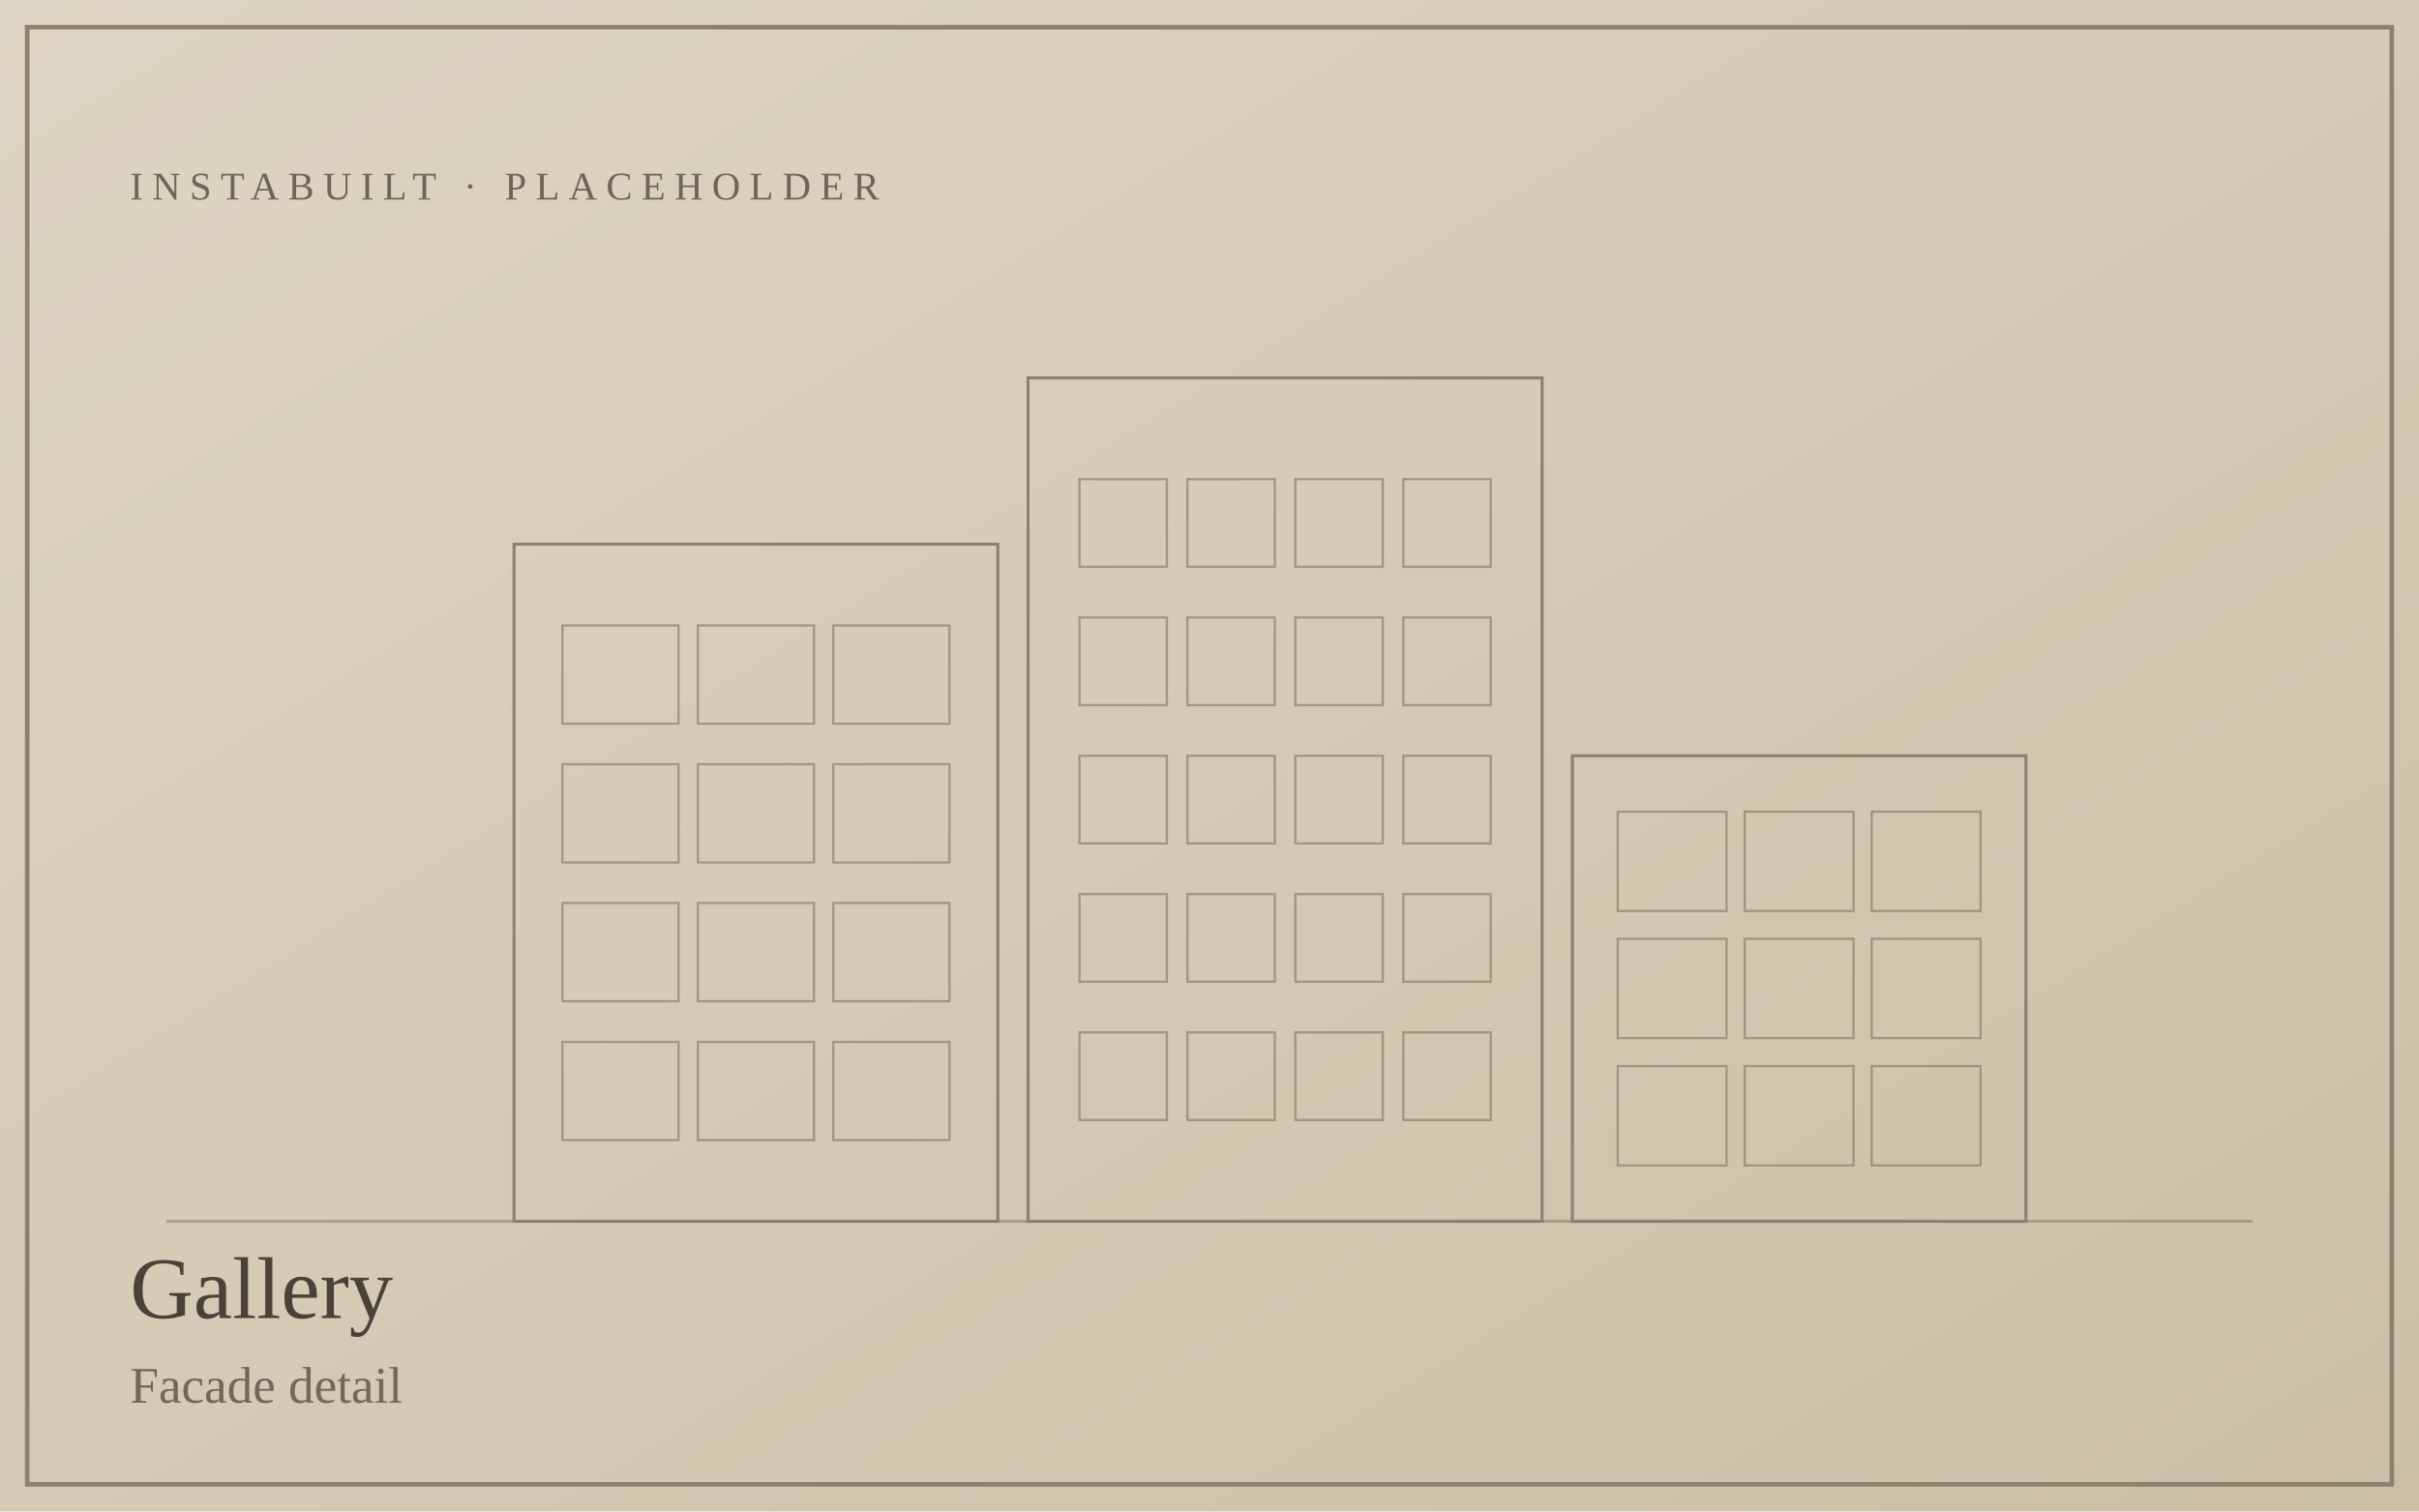
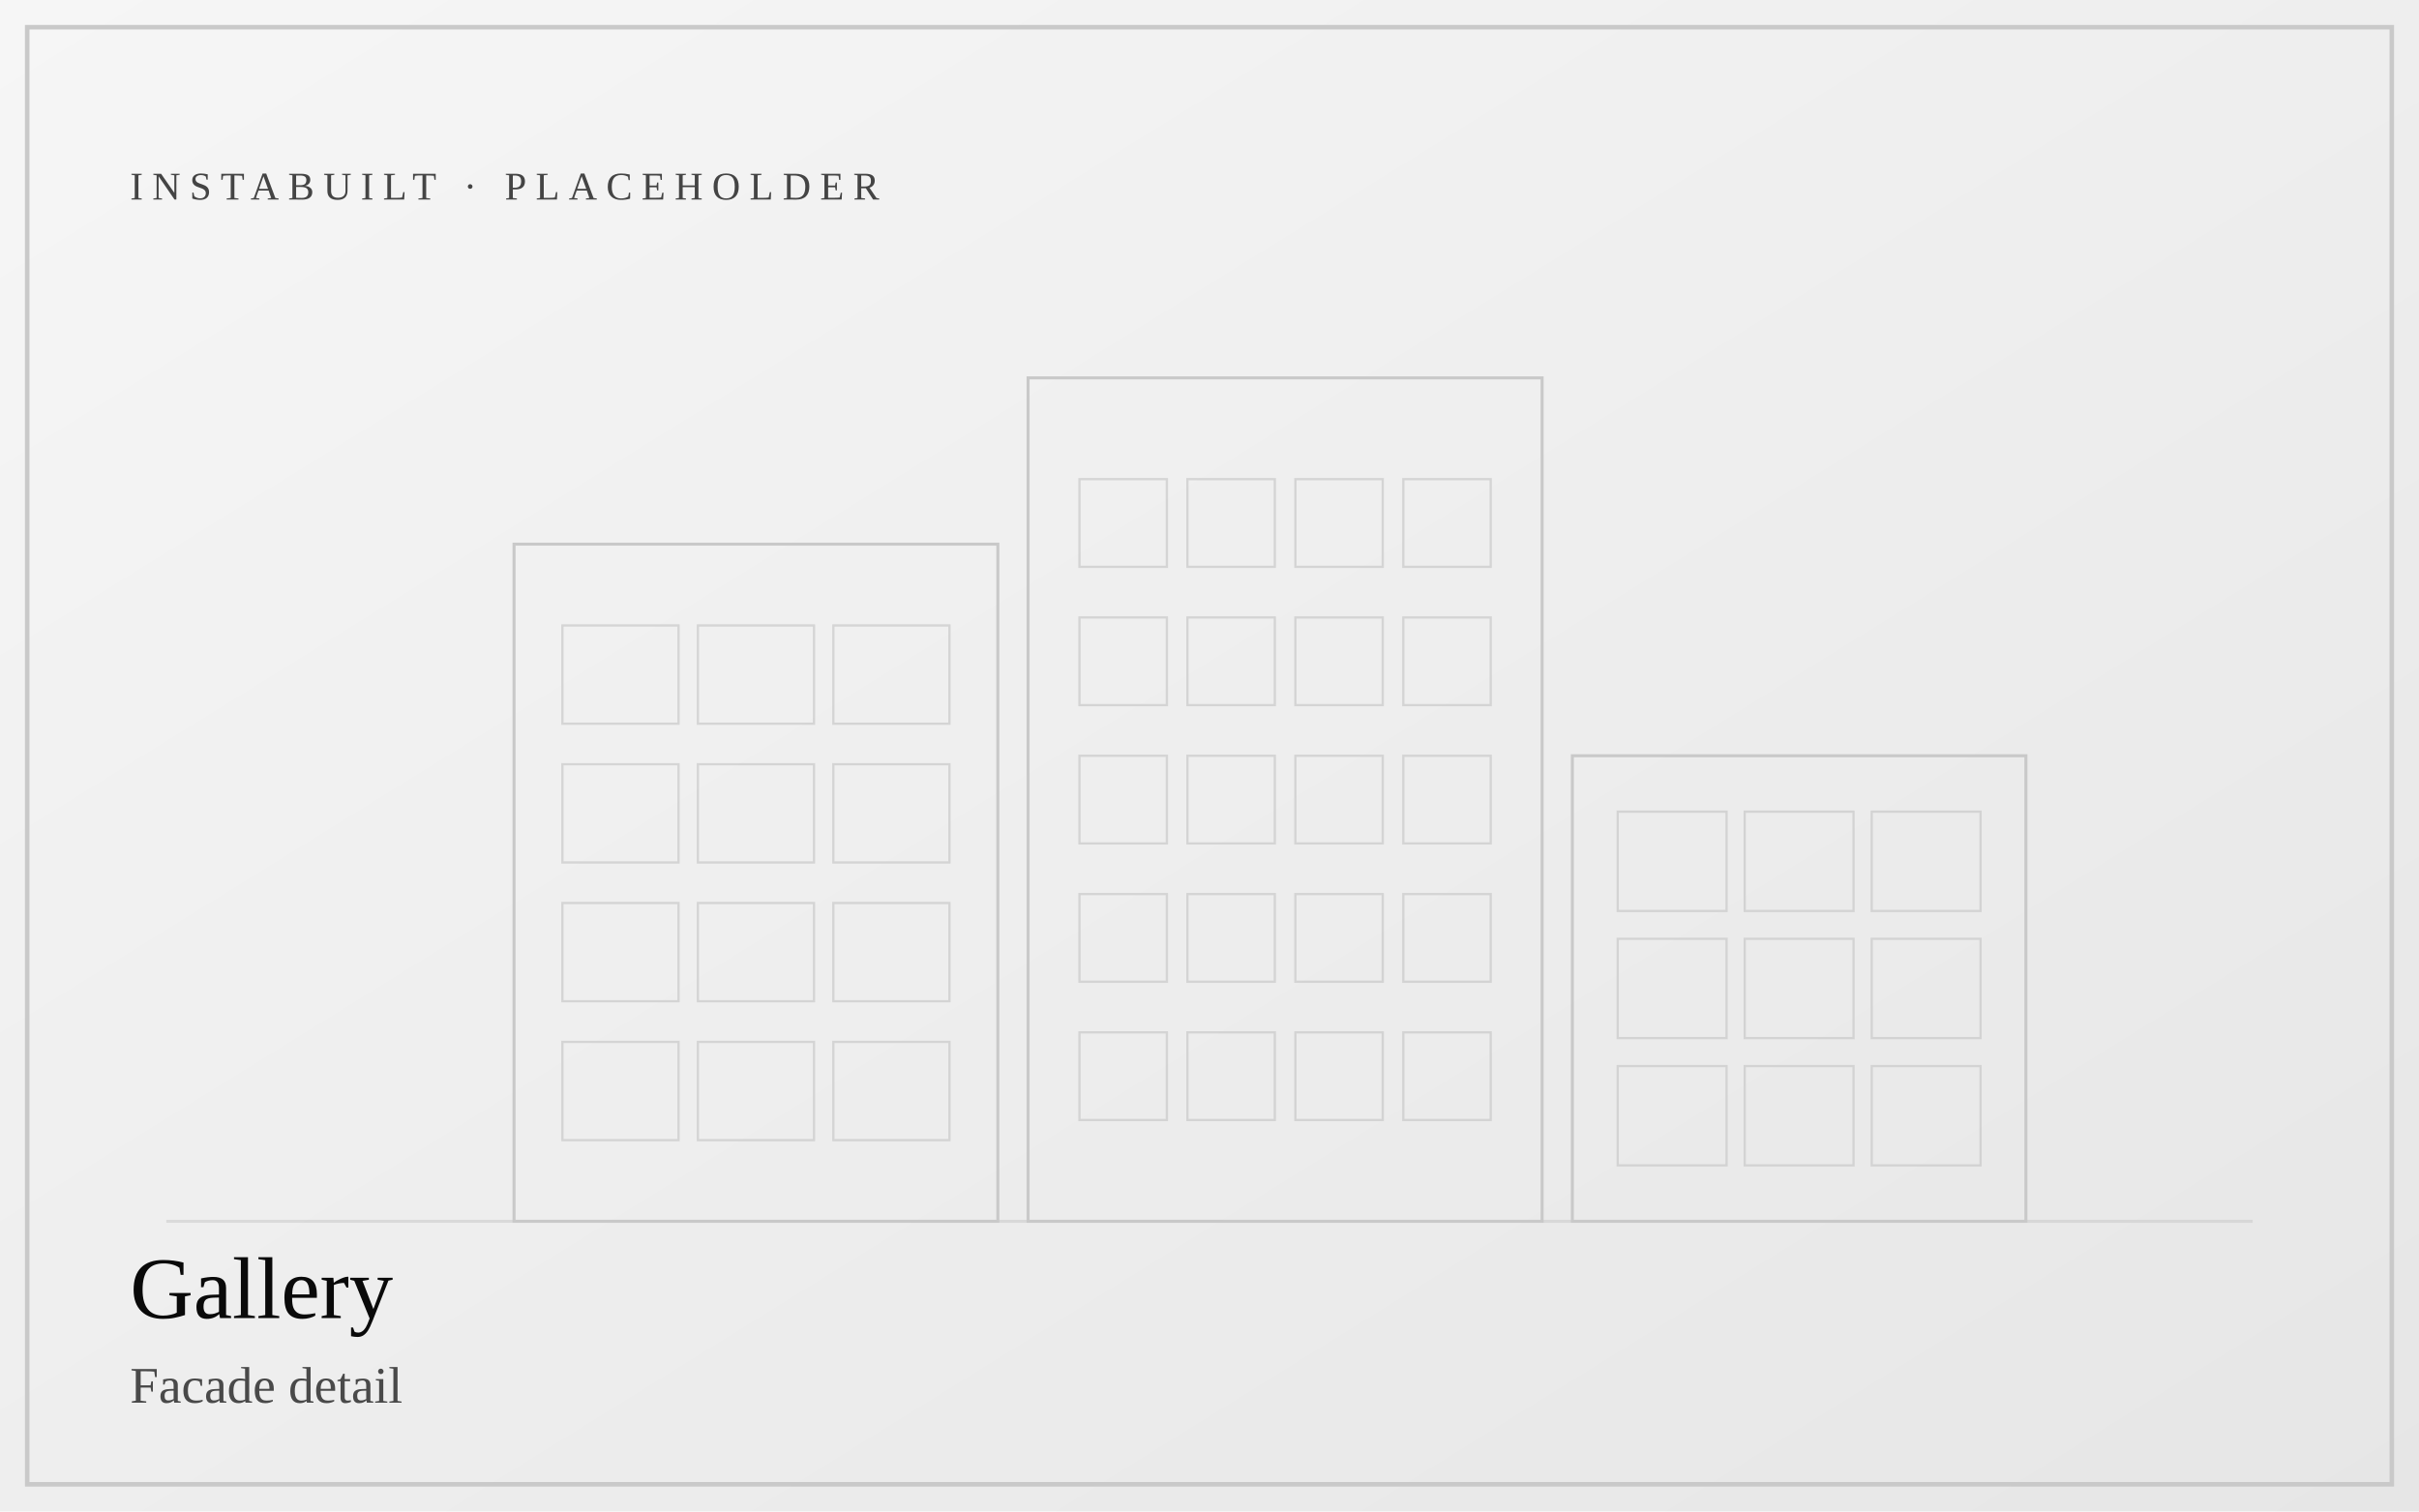
<svg xmlns="http://www.w3.org/2000/svg" width="1600" height="1000" viewBox="0 0 1600 1000" role="img" aria-label="Gallery — Facade detail">
  <defs>
    <linearGradient id="w" x1="0" y1="0" x2="1" y2="1">
-       <stop offset="0" stop-color="#DED5C2" />
-       <stop offset="1" stop-color="#CCBFA6" />
+       <stop offset="0" stop-color="#f6f6f6" />
+       <stop offset="1" stop-color="#e6e6e6" />
    </linearGradient>
  </defs>
  <rect width="1600" height="1000" fill="url(#w)" />
-   <line x1="110" y1="808" x2="1490" y2="808" stroke="#8D806C" stroke-width="2" opacity="0.55" />
-   <rect x="340" y="360" width="320" height="448" fill="none" stroke="#8D806C" stroke-width="2" />
-   <rect x="372.0" y="413.8" width="76.8" height="65.0" fill="none" stroke="#8D806C" stroke-width="1.5" opacity="0.7" />
-   <rect x="461.6" y="413.8" width="76.8" height="65.0" fill="none" stroke="#8D806C" stroke-width="1.5" opacity="0.7" />
-   <rect x="551.2" y="413.8" width="76.8" height="65.0" fill="none" stroke="#8D806C" stroke-width="1.5" opacity="0.7" />
-   <rect x="372.0" y="505.6" width="76.8" height="65.0" fill="none" stroke="#8D806C" stroke-width="1.5" opacity="0.7" />
-   <rect x="461.6" y="505.6" width="76.8" height="65.0" fill="none" stroke="#8D806C" stroke-width="1.5" opacity="0.7" />
-   <rect x="551.2" y="505.6" width="76.8" height="65.0" fill="none" stroke="#8D806C" stroke-width="1.5" opacity="0.7" />
-   <rect x="372.0" y="597.4" width="76.8" height="65.0" fill="none" stroke="#8D806C" stroke-width="1.5" opacity="0.7" />
-   <rect x="461.6" y="597.4" width="76.8" height="65.0" fill="none" stroke="#8D806C" stroke-width="1.5" opacity="0.7" />
-   <rect x="551.2" y="597.4" width="76.8" height="65.0" fill="none" stroke="#8D806C" stroke-width="1.5" opacity="0.7" />
-   <rect x="372.0" y="689.3" width="76.8" height="65.0" fill="none" stroke="#8D806C" stroke-width="1.5" opacity="0.7" />
-   <rect x="461.6" y="689.3" width="76.8" height="65.0" fill="none" stroke="#8D806C" stroke-width="1.5" opacity="0.7" />
-   <rect x="551.2" y="689.3" width="76.8" height="65.0" fill="none" stroke="#8D806C" stroke-width="1.5" opacity="0.7" />
-   <rect x="680" y="250" width="340" height="558" fill="none" stroke="#8D806C" stroke-width="2" />
-   <rect x="714.0" y="317.0" width="57.8" height="58.0" fill="none" stroke="#8D806C" stroke-width="1.5" opacity="0.7" />
-   <rect x="785.4" y="317.0" width="57.8" height="58.0" fill="none" stroke="#8D806C" stroke-width="1.5" opacity="0.7" />
-   <rect x="856.8" y="317.0" width="57.8" height="58.0" fill="none" stroke="#8D806C" stroke-width="1.5" opacity="0.7" />
-   <rect x="928.2" y="317.0" width="57.8" height="58.0" fill="none" stroke="#8D806C" stroke-width="1.5" opacity="0.7" />
-   <rect x="714.0" y="408.5" width="57.8" height="58.0" fill="none" stroke="#8D806C" stroke-width="1.5" opacity="0.7" />
-   <rect x="785.4" y="408.5" width="57.8" height="58.0" fill="none" stroke="#8D806C" stroke-width="1.5" opacity="0.7" />
-   <rect x="856.8" y="408.5" width="57.8" height="58.0" fill="none" stroke="#8D806C" stroke-width="1.5" opacity="0.7" />
-   <rect x="928.2" y="408.5" width="57.8" height="58.0" fill="none" stroke="#8D806C" stroke-width="1.5" opacity="0.7" />
-   <rect x="714.0" y="500.0" width="57.8" height="58.0" fill="none" stroke="#8D806C" stroke-width="1.5" opacity="0.7" />
-   <rect x="785.4" y="500.0" width="57.8" height="58.0" fill="none" stroke="#8D806C" stroke-width="1.5" opacity="0.7" />
-   <rect x="856.8" y="500.0" width="57.8" height="58.0" fill="none" stroke="#8D806C" stroke-width="1.5" opacity="0.7" />
-   <rect x="928.2" y="500.0" width="57.8" height="58.0" fill="none" stroke="#8D806C" stroke-width="1.5" opacity="0.7" />
-   <rect x="714.0" y="591.5" width="57.8" height="58.0" fill="none" stroke="#8D806C" stroke-width="1.5" opacity="0.7" />
-   <rect x="785.4" y="591.5" width="57.8" height="58.0" fill="none" stroke="#8D806C" stroke-width="1.5" opacity="0.7" />
-   <rect x="856.8" y="591.5" width="57.8" height="58.0" fill="none" stroke="#8D806C" stroke-width="1.5" opacity="0.7" />
-   <rect x="928.2" y="591.5" width="57.8" height="58.0" fill="none" stroke="#8D806C" stroke-width="1.5" opacity="0.7" />
-   <rect x="714.0" y="683.0" width="57.8" height="58.0" fill="none" stroke="#8D806C" stroke-width="1.5" opacity="0.7" />
-   <rect x="785.4" y="683.0" width="57.8" height="58.0" fill="none" stroke="#8D806C" stroke-width="1.5" opacity="0.7" />
-   <rect x="856.8" y="683.0" width="57.8" height="58.0" fill="none" stroke="#8D806C" stroke-width="1.5" opacity="0.7" />
-   <rect x="928.2" y="683.0" width="57.8" height="58.0" fill="none" stroke="#8D806C" stroke-width="1.5" opacity="0.7" />
-   <rect x="1040" y="500" width="300" height="308" fill="none" stroke="#8D806C" stroke-width="2" />
-   <rect x="1070.0" y="537.0" width="72.0" height="65.7" fill="none" stroke="#8D806C" stroke-width="1.5" opacity="0.7" />
-   <rect x="1154.0" y="537.0" width="72.0" height="65.7" fill="none" stroke="#8D806C" stroke-width="1.5" opacity="0.7" />
-   <rect x="1238.0" y="537.0" width="72.0" height="65.7" fill="none" stroke="#8D806C" stroke-width="1.5" opacity="0.7" />
-   <rect x="1070.0" y="621.1" width="72.0" height="65.7" fill="none" stroke="#8D806C" stroke-width="1.5" opacity="0.7" />
-   <rect x="1154.0" y="621.1" width="72.0" height="65.7" fill="none" stroke="#8D806C" stroke-width="1.5" opacity="0.7" />
-   <rect x="1238.0" y="621.1" width="72.0" height="65.7" fill="none" stroke="#8D806C" stroke-width="1.5" opacity="0.7" />
-   <rect x="1070.0" y="705.3" width="72.0" height="65.7" fill="none" stroke="#8D806C" stroke-width="1.5" opacity="0.7" />
-   <rect x="1154.0" y="705.3" width="72.0" height="65.7" fill="none" stroke="#8D806C" stroke-width="1.5" opacity="0.7" />
-   <rect x="1238.0" y="705.3" width="72.0" height="65.7" fill="none" stroke="#8D806C" stroke-width="1.5" opacity="0.7" />
-   <rect x="18" y="18" width="1564" height="964" fill="none" stroke="#8D806C" stroke-width="3" />
-   <text x="86" y="132" font-family="Georgia, 'Times New Roman', serif" font-size="26" letter-spacing="6" fill="#4A4236" opacity="0.75">INSTABUILT · PLACEHOLDER</text>
-   <text x="86" y="872" font-family="Georgia, 'Times New Roman', serif" font-size="58" fill="#4A4236">Gallery</text>
-   <text x="86" y="928" font-family="Georgia, 'Times New Roman', serif" font-size="34" fill="#4A4236" opacity="0.72">Facade detail</text>
+   <line x1="110" y1="808" x2="1490" y2="808" stroke="#c9c9c9" stroke-width="2" opacity="0.55" />
+   <rect x="340" y="360" width="320" height="448" fill="none" stroke="#c9c9c9" stroke-width="2" />
+   <rect x="372.0" y="413.8" width="76.8" height="65.0" fill="none" stroke="#c9c9c9" stroke-width="1.5" opacity="0.7" />
+   <rect x="461.6" y="413.8" width="76.8" height="65.0" fill="none" stroke="#c9c9c9" stroke-width="1.5" opacity="0.7" />
+   <rect x="551.2" y="413.8" width="76.8" height="65.0" fill="none" stroke="#c9c9c9" stroke-width="1.5" opacity="0.7" />
+   <rect x="372.0" y="505.6" width="76.8" height="65.0" fill="none" stroke="#c9c9c9" stroke-width="1.5" opacity="0.7" />
+   <rect x="461.6" y="505.6" width="76.8" height="65.0" fill="none" stroke="#c9c9c9" stroke-width="1.5" opacity="0.7" />
+   <rect x="551.2" y="505.6" width="76.8" height="65.0" fill="none" stroke="#c9c9c9" stroke-width="1.5" opacity="0.7" />
+   <rect x="372.0" y="597.4" width="76.8" height="65.0" fill="none" stroke="#c9c9c9" stroke-width="1.5" opacity="0.7" />
+   <rect x="461.6" y="597.4" width="76.8" height="65.0" fill="none" stroke="#c9c9c9" stroke-width="1.5" opacity="0.7" />
+   <rect x="551.2" y="597.4" width="76.8" height="65.0" fill="none" stroke="#c9c9c9" stroke-width="1.5" opacity="0.7" />
+   <rect x="372.0" y="689.3" width="76.8" height="65.0" fill="none" stroke="#c9c9c9" stroke-width="1.5" opacity="0.7" />
+   <rect x="461.6" y="689.3" width="76.8" height="65.0" fill="none" stroke="#c9c9c9" stroke-width="1.5" opacity="0.7" />
+   <rect x="551.2" y="689.3" width="76.8" height="65.0" fill="none" stroke="#c9c9c9" stroke-width="1.5" opacity="0.7" />
+   <rect x="680" y="250" width="340" height="558" fill="none" stroke="#c9c9c9" stroke-width="2" />
+   <rect x="714.0" y="317.0" width="57.8" height="58.0" fill="none" stroke="#c9c9c9" stroke-width="1.5" opacity="0.7" />
+   <rect x="785.4" y="317.0" width="57.8" height="58.0" fill="none" stroke="#c9c9c9" stroke-width="1.5" opacity="0.7" />
+   <rect x="856.8" y="317.0" width="57.8" height="58.0" fill="none" stroke="#c9c9c9" stroke-width="1.5" opacity="0.7" />
+   <rect x="928.2" y="317.0" width="57.8" height="58.0" fill="none" stroke="#c9c9c9" stroke-width="1.5" opacity="0.7" />
+   <rect x="714.0" y="408.5" width="57.8" height="58.0" fill="none" stroke="#c9c9c9" stroke-width="1.5" opacity="0.7" />
+   <rect x="785.4" y="408.5" width="57.8" height="58.0" fill="none" stroke="#c9c9c9" stroke-width="1.5" opacity="0.7" />
+   <rect x="856.8" y="408.5" width="57.8" height="58.0" fill="none" stroke="#c9c9c9" stroke-width="1.5" opacity="0.7" />
+   <rect x="928.2" y="408.5" width="57.8" height="58.0" fill="none" stroke="#c9c9c9" stroke-width="1.5" opacity="0.7" />
+   <rect x="714.0" y="500.0" width="57.8" height="58.0" fill="none" stroke="#c9c9c9" stroke-width="1.5" opacity="0.7" />
+   <rect x="785.4" y="500.0" width="57.8" height="58.0" fill="none" stroke="#c9c9c9" stroke-width="1.5" opacity="0.7" />
+   <rect x="856.8" y="500.0" width="57.8" height="58.0" fill="none" stroke="#c9c9c9" stroke-width="1.5" opacity="0.7" />
+   <rect x="928.2" y="500.0" width="57.8" height="58.0" fill="none" stroke="#c9c9c9" stroke-width="1.5" opacity="0.7" />
+   <rect x="714.0" y="591.5" width="57.8" height="58.0" fill="none" stroke="#c9c9c9" stroke-width="1.5" opacity="0.7" />
+   <rect x="785.4" y="591.5" width="57.8" height="58.0" fill="none" stroke="#c9c9c9" stroke-width="1.5" opacity="0.7" />
+   <rect x="856.8" y="591.5" width="57.8" height="58.0" fill="none" stroke="#c9c9c9" stroke-width="1.5" opacity="0.7" />
+   <rect x="928.2" y="591.5" width="57.8" height="58.0" fill="none" stroke="#c9c9c9" stroke-width="1.5" opacity="0.7" />
+   <rect x="714.0" y="683.0" width="57.8" height="58.0" fill="none" stroke="#c9c9c9" stroke-width="1.5" opacity="0.7" />
+   <rect x="785.4" y="683.0" width="57.8" height="58.0" fill="none" stroke="#c9c9c9" stroke-width="1.5" opacity="0.7" />
+   <rect x="856.8" y="683.0" width="57.8" height="58.0" fill="none" stroke="#c9c9c9" stroke-width="1.5" opacity="0.7" />
+   <rect x="928.2" y="683.0" width="57.8" height="58.0" fill="none" stroke="#c9c9c9" stroke-width="1.5" opacity="0.7" />
+   <rect x="1040" y="500" width="300" height="308" fill="none" stroke="#c9c9c9" stroke-width="2" />
+   <rect x="1070.0" y="537.0" width="72.0" height="65.7" fill="none" stroke="#c9c9c9" stroke-width="1.5" opacity="0.7" />
+   <rect x="1154.0" y="537.0" width="72.0" height="65.7" fill="none" stroke="#c9c9c9" stroke-width="1.5" opacity="0.7" />
+   <rect x="1238.0" y="537.0" width="72.0" height="65.7" fill="none" stroke="#c9c9c9" stroke-width="1.5" opacity="0.7" />
+   <rect x="1070.0" y="621.1" width="72.0" height="65.7" fill="none" stroke="#c9c9c9" stroke-width="1.5" opacity="0.7" />
+   <rect x="1154.0" y="621.1" width="72.0" height="65.7" fill="none" stroke="#c9c9c9" stroke-width="1.5" opacity="0.7" />
+   <rect x="1238.0" y="621.1" width="72.0" height="65.7" fill="none" stroke="#c9c9c9" stroke-width="1.5" opacity="0.7" />
+   <rect x="1070.0" y="705.3" width="72.0" height="65.7" fill="none" stroke="#c9c9c9" stroke-width="1.5" opacity="0.7" />
+   <rect x="1154.0" y="705.3" width="72.0" height="65.7" fill="none" stroke="#c9c9c9" stroke-width="1.5" opacity="0.7" />
+   <rect x="1238.0" y="705.3" width="72.0" height="65.7" fill="none" stroke="#c9c9c9" stroke-width="1.5" opacity="0.7" />
+   <rect x="18" y="18" width="1564" height="964" fill="none" stroke="#c9c9c9" stroke-width="3" />
+   <text x="86" y="132" font-family="Georgia, 'Times New Roman', serif" font-size="26" letter-spacing="6" fill="#0a0a0a" opacity="0.75">INSTABUILT · PLACEHOLDER</text>
+   <text x="86" y="872" font-family="Georgia, 'Times New Roman', serif" font-size="58" fill="#0a0a0a">Gallery</text>
+   <text x="86" y="928" font-family="Georgia, 'Times New Roman', serif" font-size="34" fill="#0a0a0a" opacity="0.72">Facade detail</text>
</svg>
